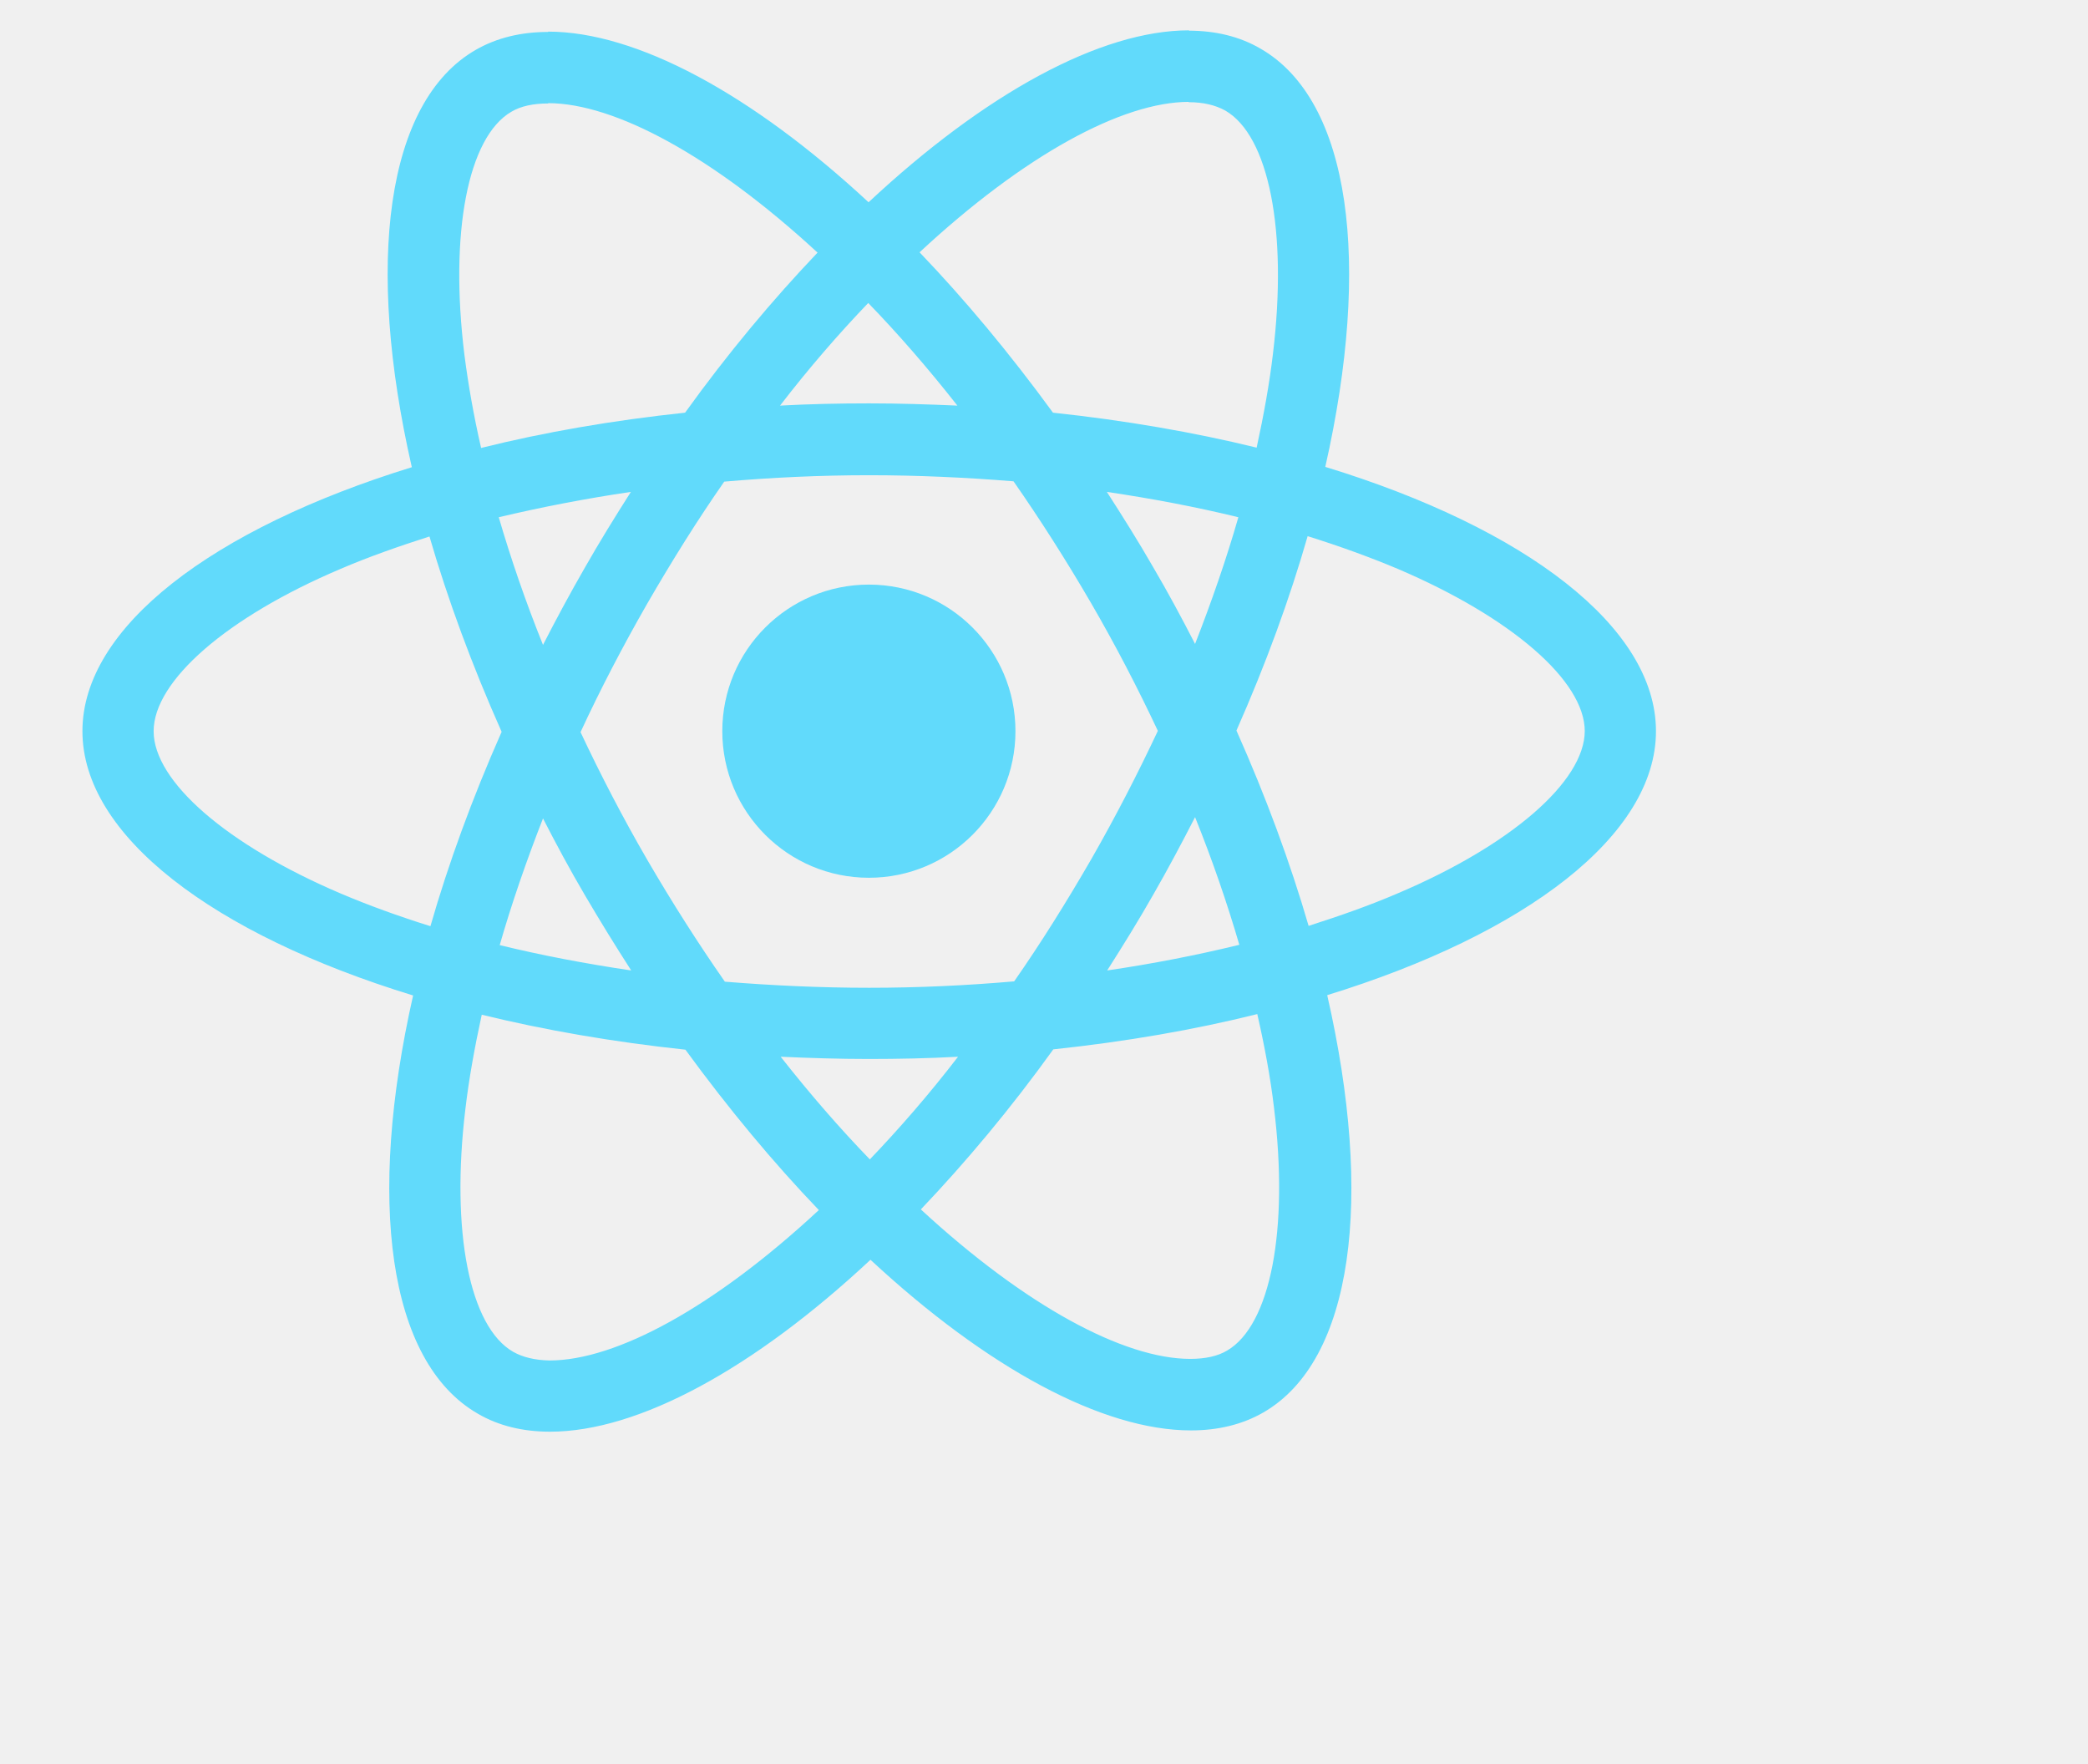
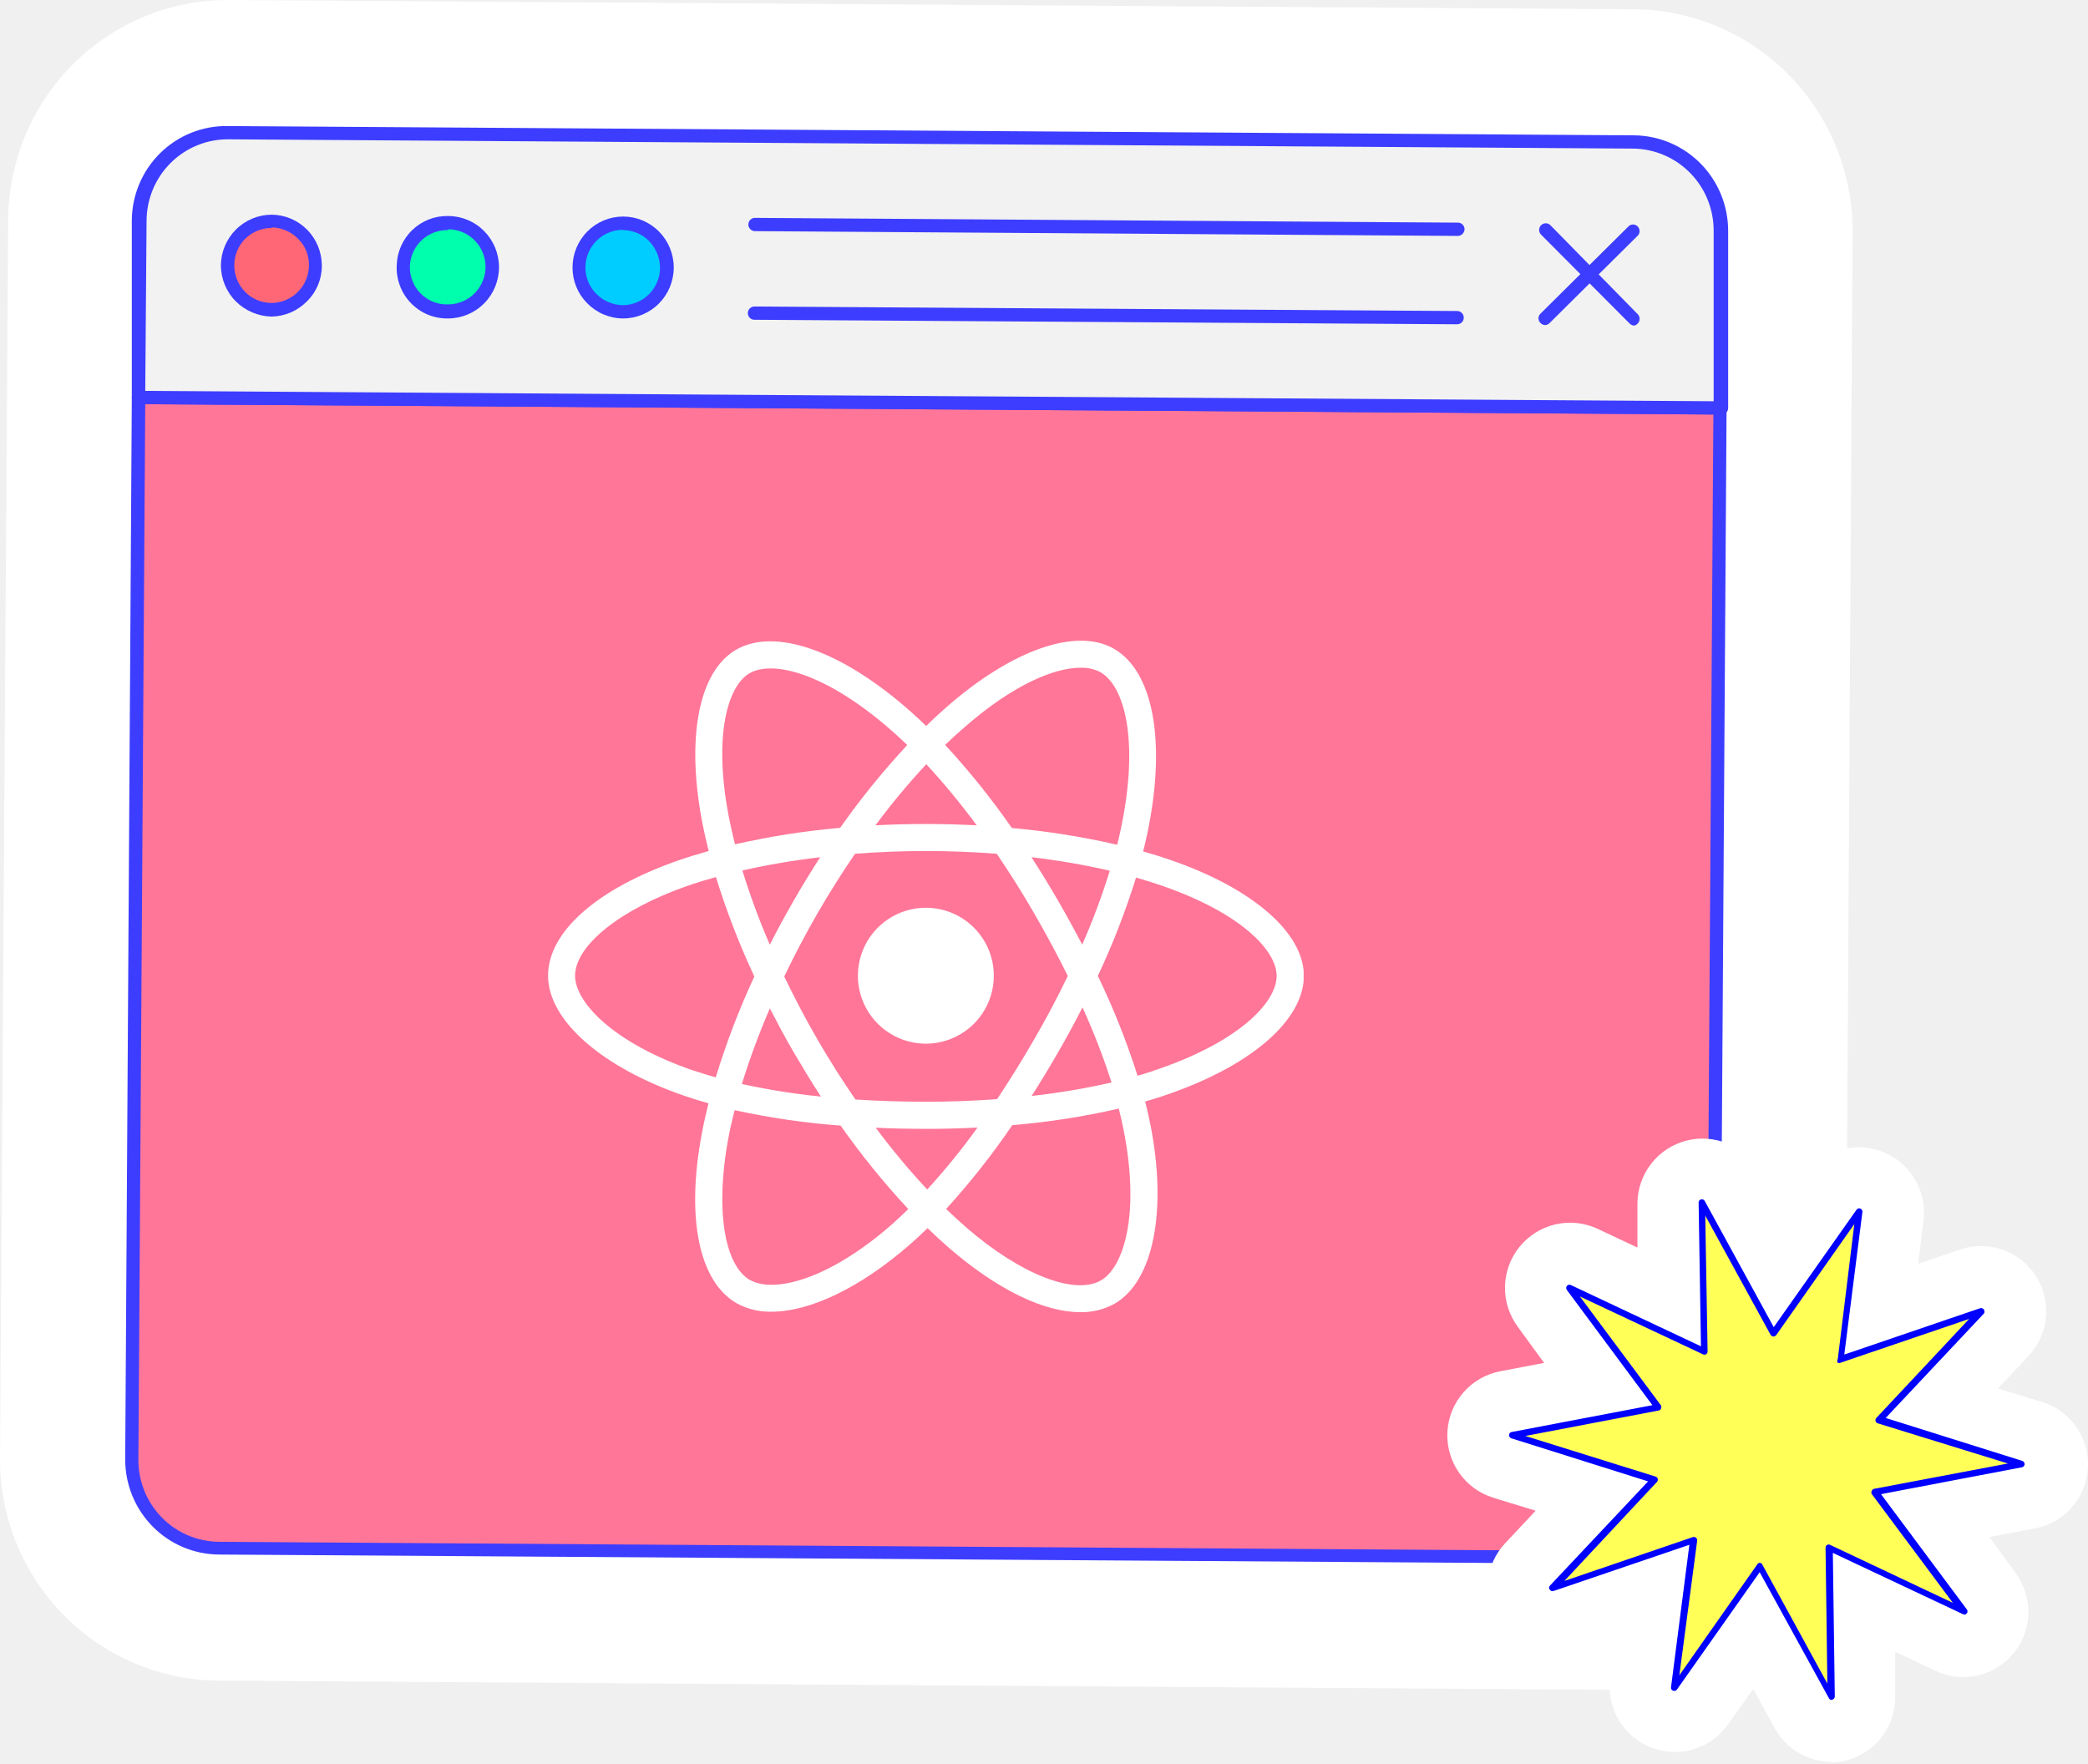
- <svg xmlns="http://www.w3.org/2000/svg" width="541" height="457" viewBox="150 160 651 367" fill="none">
-   <g fill="#61DAFB">
-     <path d="M666.3 296.5c0-32.5-40.7-63.3-103.1-82.4 14.4-63.6 8-114.2-20.2-130.4-6.5-3.8-14.1-5.6-22.4-5.6v22.3c4.6 0 8.3.9 11.4 2.6 13.6 7.8 19.5 37.5 14.9 75.7-1.1 9.4-2.9 19.3-5.1 29.4-19.6-4.8-41-8.5-63.5-10.9-13.5-18.5-27.5-35.3-41.6-50 32.6-30.3 63.2-46.9 84-46.9V78c-27.5 0-63.5 19.6-99.9 53.6-36.4-33.8-72.4-53.2-99.9-53.2v22.3c20.7 0 51.4 16.5 84 46.6-14 14.7-28 31.4-41.3 49.9-22.6 2.4-44 6.1-63.6 11-2.3-10-4-19.7-5.2-29-4.7-38.2 1.1-67.9 14.6-75.8 3-1.8 6.9-2.6 11.5-2.6V78.5c-8.4 0-16 1.8-22.6 5.6-28.1 16.2-34.4 66.7-19.9 130.1-62.2 19.2-102.7 49.9-102.7 82.3 0 32.5 40.7 63.3 103.1 82.4-14.4 63.6-8 114.2 20.2 130.4 6.5 3.8 14.1 5.6 22.5 5.6 27.5 0 63.5-19.6 99.9-53.6 36.4 33.8 72.4 53.2 99.9 53.2 8.4 0 16-1.8 22.6-5.6 28.1-16.2 34.4-66.7 19.9-130.1 62-19.1 102.5-49.9 102.5-82.3zm-130.2-66.7c-3.7 12.9-8.3 26.2-13.5 39.5-4.1-8-8.4-16-13.1-24-4.6-8-9.5-15.8-14.4-23.4 14.2 2.1 27.9 4.7 41 7.9zm-45.8 106.5c-7.8 13.5-15.8 26.3-24.1 38.2-14.9 1.3-30 2-45.2 2-15.1 0-30.2-.7-45-1.9-8.3-11.9-16.4-24.6-24.2-38-7.6-13.1-14.5-26.4-20.8-39.8 6.2-13.4 13.2-26.8 20.7-39.9 7.8-13.5 15.8-26.3 24.1-38.2 14.9-1.3 30-2 45.2-2 15.1 0 30.2.7 45 1.9 8.3 11.9 16.4 24.6 24.2 38 7.6 13.1 14.5 26.4 20.8 39.8-6.3 13.4-13.2 26.8-20.7 39.9zm32.3-13c5.4 13.4 10 26.8 13.8 39.8-13.1 3.2-26.9 5.9-41.2 8 4.9-7.7 9.8-15.6 14.4-23.7 4.6-8 8.9-16.1 13-24.1zM421.2 430c-9.3-9.6-18.6-20.3-27.8-32 9 .4 18.2.7 27.5.7 9.4 0 18.7-.2 27.8-.7-9 11.7-18.3 22.4-27.5 32zm-74.4-58.9c-14.2-2.1-27.9-4.7-41-7.9 3.7-12.9 8.3-26.2 13.5-39.5 4.1 8 8.4 16 13.1 24 4.7 8 9.5 15.8 14.4 23.4zM420.7 163c9.3 9.6 18.6 20.3 27.8 32-9-.4-18.2-.7-27.5-.7-9.4 0-18.7.2-27.8.7 9-11.7 18.3-22.4 27.5-32zm-74 58.9c-4.9 7.7-9.8 15.6-14.4 23.7-4.6 8-8.9 16-13 24-5.4-13.4-10-26.8-13.8-39.8 13.1-3.1 26.9-5.8 41.2-7.9zm-90.5 125.2c-35.4-15.1-58.3-34.9-58.3-50.6 0-15.7 22.9-35.6 58.3-50.6 8.6-3.7 18-7 27.7-10.1 5.7 19.6 13.2 40 22.5 60.9-9.2 20.8-16.6 41.1-22.2 60.6-9.9-3.1-19.3-6.5-28-10.2zM310 490c-13.6-7.8-19.5-37.5-14.9-75.7 1.1-9.4 2.9-19.3 5.1-29.4 19.6 4.8 41 8.5 63.5 10.9 13.5 18.5 27.5 35.3 41.6 50-32.6 30.3-63.2 46.9-84 46.9-4.5-.1-8.3-1-11.3-2.7zm237.2-76.2c4.7 38.2-1.1 67.9-14.6 75.8-3 1.8-6.9 2.6-11.5 2.6-20.7 0-51.4-16.5-84-46.6 14-14.7 28-31.4 41.3-49.9 22.6-2.4 44-6.1 63.6-11 2.3 10.1 4.1 19.8 5.2 29.1zm38.5-66.7c-8.6 3.7-18 7-27.7 10.1-5.7-19.6-13.2-40-22.5-60.9 9.2-20.8 16.6-41.1 22.2-60.6 9.9 3.1 19.3 6.5 28.1 10.2 35.4 15.1 58.3 34.9 58.3 50.6-.1 15.7-23 35.6-58.4 50.6zM320.8 78.4z" />
-     <circle cx="420.9" cy="296.5" r="45.7" />
-     <path d="M520.5 78.1z" />
+ <svg xmlns="http://www.w3.org/2000/svg" width="541" height="457" viewBox="0 0 541 457" fill="none">
+   <path d="M421.195 437.833H420.785L56.551 435.427C41.527 435.318 27.154 429.238 16.562 418.511C5.971 407.784 0.018 393.279 0 378.154L2.117 56.929C2.208 41.799 8.241 27.32 18.901 16.653C29.561 5.987 43.98 -0 59.01 9.30654e-09L59.419 9.30655e-09L423.449 2.406C438.538 2.534 452.962 8.676 463.562 19.488C474.161 30.301 480.072 44.901 479.999 60.092L478.087 380.904C477.979 396.028 471.939 410.497 461.284 421.16C450.628 431.823 436.219 437.815 421.195 437.833V437.833ZM68.298 366.74L409.789 369.009L411.77 71.093L70.347 68.755L68.298 366.74Z" fill="white" />
+   <path d="M35.927 103.133L34.151 378.153C34.133 381.16 34.703 384.141 35.83 386.926C36.956 389.71 38.616 392.245 40.715 394.383C42.815 396.522 45.312 398.224 48.064 399.391C50.817 400.558 53.771 401.168 56.758 401.186L420.991 403.593C423.993 403.611 426.968 403.033 429.747 401.891C432.526 400.749 435.054 399.067 437.186 396.94C439.318 394.813 441.012 392.283 442.171 389.496C443.33 386.709 443.931 383.719 443.94 380.697L445.715 105.677L35.927 103.133Z" fill="#FF7698" />
+   <path d="M421.194 405.175L56.755 402.768C50.294 402.732 44.11 400.123 39.554 395.51C34.998 390.898 32.441 384.658 32.441 378.154L34.149 103.133C34.149 102.677 34.328 102.24 34.649 101.918C34.969 101.595 35.403 101.414 35.856 101.414L445.645 104.096C446.098 104.096 446.532 104.277 446.852 104.599C447.172 104.921 447.352 105.359 447.352 105.814L445.577 380.835C445.487 387.298 442.883 393.468 438.324 398.019C433.765 402.57 427.615 405.139 421.194 405.175ZM37.632 104.714L35.856 378.154C35.838 380.935 36.364 383.692 37.405 386.268C38.446 388.845 39.98 391.189 41.921 393.168C43.861 395.148 46.17 396.723 48.716 397.803C51.261 398.884 53.993 399.45 56.755 399.468L421.058 401.874C426.613 401.875 431.943 399.662 435.884 395.721C439.825 391.779 442.057 386.428 442.093 380.835L443.937 107.396L37.632 104.714Z" fill="#3D3DFF" />
+   <path d="M446.056 59.886C446.083 56.873 445.519 53.885 444.397 51.093C443.274 48.3 441.616 45.758 439.515 43.611C437.415 41.465 434.915 39.758 432.158 38.586C429.401 37.414 426.442 36.802 423.449 36.784L59.147 34.378C56.16 34.359 53.199 34.934 50.433 36.068C47.667 37.202 45.149 38.873 43.025 40.986C40.9 43.099 39.21 45.613 38.05 48.384C36.891 51.155 36.285 54.129 36.267 57.136L36.267 102.995L446.056 105.677L446.056 59.886Z" fill="#F2F2F2" />
+   <path d="M445.715 107.396L35.926 104.714C35.484 104.733 35.052 104.579 34.721 104.284C34.39 103.989 34.185 103.577 34.15 103.133L34.15 57.273C34.15 54.006 34.796 50.771 36.05 47.757C37.304 44.744 39.142 42.012 41.456 39.721C43.77 37.429 46.514 35.625 49.528 34.413C52.542 33.2 55.766 32.604 59.011 32.659V32.659L423.45 35.065C429.935 35.138 436.129 37.787 440.683 42.436C445.237 47.085 447.782 53.357 447.764 59.886L447.764 105.677C447.769 105.935 447.717 106.19 447.61 106.425C447.504 106.659 447.347 106.867 447.15 107.032C446.953 107.197 446.722 107.316 446.474 107.378C446.225 107.441 445.966 107.447 445.715 107.396V107.396ZM37.634 101.276L444.007 103.958L444.007 59.817C444.027 54.264 441.887 48.925 438.045 44.941C434.202 40.958 428.963 38.647 423.45 38.503L59.148 36.096C56.385 36.078 53.646 36.608 51.087 37.656C48.528 38.703 46.199 40.248 44.233 42.202C42.267 44.155 40.702 46.48 39.629 49.042C38.555 51.604 37.993 54.355 37.975 57.136L37.634 101.276Z" fill="#3D3DFF" />
+   <path d="M70.346 80.306C76.645 80.306 81.752 75.166 81.752 68.824C81.752 62.483 76.645 57.342 70.346 57.342C64.047 57.342 58.94 62.483 58.94 68.824C58.94 75.166 64.047 80.306 70.346 80.306Z" fill="#FF6777" />
+   <path d="M70.344 82.025C66.889 81.94 63.594 80.54 61.124 78.106C58.648 75.631 57.248 72.268 57.231 68.755C57.267 65.272 58.662 61.942 61.115 59.485C63.569 57.028 66.883 55.641 70.344 55.623C73.798 55.641 77.106 57.031 79.549 59.489C81.991 61.948 83.371 65.278 83.389 68.755V68.755C83.404 70.498 83.066 72.226 82.397 73.833C81.728 75.441 80.741 76.894 79.496 78.106C77.071 80.565 73.786 81.972 70.344 82.025ZM70.344 59.061C67.789 59.065 65.337 60.077 63.514 61.88C61.712 63.708 60.702 66.18 60.702 68.755C60.702 71.331 61.712 73.802 63.514 75.631C64.409 76.537 65.473 77.257 66.645 77.747C67.818 78.238 69.075 78.491 70.344 78.491C71.614 78.491 72.871 78.238 74.043 77.747C75.215 77.257 76.279 76.537 77.174 75.631C78.082 74.734 78.804 73.665 79.296 72.484C79.789 71.303 80.043 70.036 80.043 68.755C80.076 67.476 79.844 66.204 79.362 65.021C78.879 63.837 78.158 62.767 77.242 61.88C75.442 60.026 72.987 58.964 70.412 58.923L70.344 59.061Z" fill="#3D3DFF" />
+   <path d="M115.836 80.581C122.136 80.581 127.242 75.441 127.242 69.099C127.242 62.758 122.136 57.617 115.836 57.617C109.537 57.617 104.43 62.758 104.43 69.099C104.43 75.441 109.537 80.581 115.836 80.581Z" fill="#00FFAC" />
+   <path d="M116.108 82.506C114.319 82.546 112.541 82.215 110.885 81.533C109.229 80.852 107.729 79.835 106.48 78.545C105.231 77.255 104.259 75.721 103.624 74.036C102.989 72.352 102.705 70.555 102.79 68.755C102.879 65.284 104.331 61.99 106.827 59.593C109.323 57.197 112.66 55.893 116.108 55.967V55.967C119.604 55.967 122.957 57.365 125.429 59.853C127.901 62.342 129.29 65.717 129.29 69.237C129.29 72.756 127.901 76.131 125.429 78.62C122.957 81.108 119.604 82.506 116.108 82.506ZM116.108 59.611C113.604 59.553 111.174 60.472 109.328 62.176C107.482 63.881 106.363 66.239 106.205 68.755C106.138 70.089 106.347 71.422 106.819 72.669C107.291 73.917 108.016 75.052 108.947 76.003C109.878 76.953 110.996 77.698 112.229 78.191C113.462 78.683 114.783 78.912 116.108 78.862V78.862C118.668 78.862 121.125 77.843 122.942 76.027C124.759 74.211 125.788 71.745 125.806 69.168V69.168C125.806 67.886 125.556 66.616 125.068 65.432C124.581 64.247 123.866 63.171 122.966 62.264C122.065 61.358 120.996 60.638 119.819 60.148C118.643 59.657 117.382 59.405 116.108 59.405L116.108 59.611Z" fill="#3D3DFF" />
+   <path d="M161.388 80.925C167.687 80.925 172.794 75.784 172.794 69.443C172.794 63.101 167.687 57.961 161.388 57.961C155.089 57.961 149.982 63.101 149.982 69.443C149.982 75.784 155.089 80.925 161.388 80.925Z" fill="#00CDFF" />
+   <path d="M161.387 82.506C159.654 82.493 157.94 82.133 156.346 81.448C154.752 80.764 153.308 79.768 152.098 78.519C150.893 77.299 149.94 75.85 149.295 74.257C148.651 72.663 148.327 70.957 148.342 69.237C148.36 65.747 149.75 62.407 152.207 59.946C154.664 57.486 157.989 56.104 161.455 56.104V56.104C164.933 56.104 168.268 57.495 170.728 59.971C173.187 62.446 174.568 65.804 174.568 69.305C174.568 72.806 173.187 76.164 170.728 78.64C168.268 81.115 164.933 82.506 161.455 82.506L161.387 82.506ZM161.387 59.542C158.827 59.542 156.37 60.561 154.553 62.377C152.736 64.193 151.707 66.659 151.689 69.237C151.676 70.513 151.917 71.779 152.398 72.96C152.879 74.14 153.59 75.212 154.489 76.112C156.298 77.953 158.747 79.013 161.319 79.069V79.069C163.879 79.069 166.336 78.049 168.152 76.233C169.969 74.417 170.999 71.951 171.017 69.374V69.374C170.992 66.806 169.989 64.345 168.217 62.498C167.326 61.584 166.264 60.858 165.091 60.362C163.918 59.866 162.659 59.611 161.387 59.611V59.542Z" fill="#3D3DFF" />
+   <path d="M423.45 84.363C422.986 84.342 422.547 84.145 422.221 83.813L399.273 60.78C398.956 60.451 398.781 60.01 398.788 59.552C398.794 59.094 398.981 58.658 399.307 58.339C399.633 58.02 400.071 57.844 400.526 57.85C400.981 57.857 401.414 58.045 401.731 58.373L424.338 81.406C424.651 81.728 424.826 82.159 424.826 82.609C424.826 83.059 424.651 83.491 424.338 83.813C424.101 84.078 423.793 84.269 423.45 84.363V84.363Z" fill="#3D3DFF" />
+   <path d="M400.365 84.225C400.133 84.222 399.905 84.172 399.694 84.077C399.483 83.983 399.292 83.846 399.135 83.675C398.972 83.521 398.842 83.334 398.753 83.127C398.664 82.921 398.618 82.697 398.618 82.472C398.618 82.246 398.664 82.023 398.753 81.816C398.842 81.609 398.972 81.423 399.135 81.269L422.083 58.511C422.412 58.263 422.819 58.142 423.229 58.171C423.639 58.201 424.025 58.378 424.315 58.67C424.606 58.963 424.782 59.351 424.811 59.764C424.84 60.177 424.72 60.586 424.474 60.917L401.526 83.675C401.224 84.004 400.808 84.201 400.365 84.225V84.225Z" fill="#3D3DFF" />
+   <path d="M377.759 61.124L195.608 59.886C195.155 59.886 194.721 59.705 194.4 59.383C194.08 59.06 193.9 58.623 193.9 58.167C193.9 57.711 194.08 57.274 194.4 56.952C194.721 56.629 195.155 56.448 195.608 56.448L377.759 57.686C378.212 57.686 378.646 57.867 378.966 58.189C379.287 58.512 379.466 58.949 379.466 59.405C379.45 59.855 379.264 60.282 378.948 60.601C378.631 60.92 378.206 61.107 377.759 61.124V61.124Z" fill="#3D3DFF" />
+   <path d="M377.554 84.019L195.471 82.85C195.018 82.85 194.584 82.669 194.263 82.346C193.943 82.024 193.763 81.587 193.763 81.131C193.763 80.675 193.943 80.238 194.263 79.916C194.584 79.593 195.018 79.412 195.471 79.412L377.622 80.581C378.063 80.599 378.48 80.788 378.785 81.108C379.091 81.428 379.261 81.856 379.261 82.3C379.261 82.756 379.081 83.193 378.761 83.515C378.441 83.838 378.006 84.019 377.554 84.019Z" fill="#3D3DFF" />
+   <path d="M523.732 379.315L485.885 386.55L508.924 417.483L474.079 400.986L474.619 439.627L456.066 405.752L433.871 437.294L438.728 398.991L402.264 411.432L428.642 383.305L391.841 371.844L429.688 364.643L406.649 333.71L441.494 350.174L440.954 311.567L459.473 345.441L481.702 313.866L476.845 352.169L513.309 339.762L486.931 367.889L523.732 379.315Z" fill="white" />
+   <path d="M474.618 456.496C471.593 456.502 468.623 455.692 466.017 454.152C463.412 452.611 461.268 450.397 459.81 447.74L454.278 437.598L447.532 447.03C445.334 450.031 442.21 452.22 438.643 453.259C435.077 454.298 431.268 454.128 427.808 452.775C424.348 451.423 421.43 448.964 419.508 445.779C417.585 442.595 416.764 438.864 417.173 435.164L418.624 423.704L407.695 427.423C404.131 428.635 400.266 428.619 396.713 427.376C393.16 426.133 390.124 423.735 388.088 420.563C386.051 417.391 385.132 413.628 385.476 409.872C385.82 406.116 387.408 402.584 389.986 399.836L397.879 391.418L386.882 388.038C383.284 386.922 380.162 384.632 378.014 381.532C375.865 378.432 374.814 374.7 375.027 370.931C375.241 367.162 376.706 363.574 379.191 360.737C381.676 357.9 385.037 355.979 388.738 355.279L400.071 353.115L393.325 343.852C391.07 340.846 389.88 337.173 389.942 333.413C390.004 329.653 391.316 326.021 393.67 323.092C396.023 320.163 399.284 318.104 402.936 317.241C406.588 316.378 410.423 316.761 413.834 318.328L424.257 323.23V311.702C424.301 307.998 425.558 304.412 427.834 301.493C430.11 298.575 433.279 296.487 436.854 295.55C440.43 294.613 444.213 294.879 447.623 296.306C451.033 297.734 453.881 300.245 455.729 303.453L461.294 313.595L468.041 304.163C470.24 301.158 473.367 298.966 476.938 297.927C480.508 296.888 484.321 297.061 487.784 298.418C491.246 299.775 494.164 302.241 496.084 305.432C498.004 308.623 498.818 312.36 498.399 316.063L496.982 327.456L507.878 323.737C511.441 322.524 515.307 322.541 518.86 323.784C522.413 325.027 525.449 327.425 527.485 330.597C529.521 333.769 530.44 337.532 530.096 341.288C529.752 345.043 528.165 348.576 525.587 351.323L517.694 359.741L528.724 363.122C532.423 364.171 535.654 366.454 537.882 369.595C540.109 372.736 541.199 376.545 540.97 380.391C540.742 384.238 539.209 387.89 536.626 390.744C534.043 393.598 530.565 395.482 526.767 396.084L515.434 398.213L522.18 407.477C524.443 410.498 525.631 414.192 525.554 417.969C525.477 421.746 524.14 425.389 521.756 428.315C519.372 431.241 516.078 433.283 512.401 434.114C508.724 434.945 504.875 434.517 501.469 432.899L491.046 427.963V439.525C491.072 441.762 490.656 443.982 489.82 446.056C488.985 448.131 487.747 450.018 486.178 451.609C484.609 453.2 482.741 454.464 480.681 455.326C478.622 456.188 476.412 456.632 474.18 456.632L474.618 456.496ZM456.066 388.883H457.044C458.56 388.958 460.058 389.243 461.497 389.728C462.495 388.611 463.628 387.623 464.87 386.787C466.16 385.961 467.556 385.313 469.019 384.86C469.178 383.331 469.541 381.83 470.098 380.397C470.654 378.978 471.391 377.637 472.291 376.408C471.52 375.089 470.941 373.666 470.57 372.182C470.179 370.705 469.986 369.181 469.997 367.652C468.594 367.041 467.278 366.245 466.084 365.286C464.905 364.312 463.871 363.173 463.015 361.905C461.523 362.249 459.989 362.374 458.461 362.277C456.943 362.193 455.444 361.898 454.008 361.398C453.017 362.532 451.883 363.532 450.635 364.373C449.344 365.198 447.949 365.846 446.486 366.3C446.335 367.816 445.983 369.305 445.44 370.729C444.882 372.153 444.133 373.495 443.214 374.718C443.984 376.042 444.574 377.463 444.968 378.944C445.366 380.42 445.547 381.945 445.508 383.474C446.92 384.082 448.238 384.89 449.421 385.874C450.621 386.873 451.676 388.033 452.558 389.322C453.665 389.059 454.794 388.9 455.931 388.849L456.066 388.883Z" fill="white" />
+   <path d="M523.732 379.315L485.885 386.55L508.924 417.483L474.079 400.986L474.619 439.627L456.066 405.752L433.871 437.294L438.728 398.991L402.264 411.432L428.642 383.305L391.841 371.844L429.688 364.643L406.649 333.71L441.494 350.174L440.954 311.567L459.473 345.441L481.702 313.866L476.845 352.169L513.309 339.762L486.931 367.889L523.732 379.315Z" fill="#FFFF58" />
+   <path d="M474.618 440.438C474.465 440.447 474.313 440.409 474.181 440.331C474.049 440.253 473.943 440.137 473.876 439.999L455.931 407.341L434.478 437.767C434.364 437.92 434.202 438.03 434.019 438.079C433.835 438.128 433.64 438.114 433.466 438.038C433.294 437.971 433.151 437.847 433.059 437.687C432.967 437.528 432.932 437.341 432.96 437.159L437.716 400.242L402.534 412.209C402.357 412.276 402.162 412.279 401.984 412.218C401.805 412.156 401.654 412.033 401.556 411.871C401.435 411.73 401.368 411.55 401.368 411.364C401.368 411.178 401.435 410.998 401.556 410.857L427.023 383.812L391.605 372.656C391.43 372.604 391.276 372.498 391.166 372.351C391.057 372.205 390.998 372.027 390.998 371.844C390.998 371.661 391.057 371.483 391.166 371.337C391.276 371.191 391.43 371.084 391.605 371.033L428.136 364.069L405.974 334.217C405.862 334.066 405.802 333.882 405.802 333.693C405.802 333.504 405.862 333.321 405.974 333.169C406.093 333.022 406.256 332.919 406.44 332.876C406.623 332.833 406.816 332.853 406.986 332.933L440.718 348.822L440.111 311.567C440.107 311.378 440.168 311.193 440.285 311.045C440.402 310.897 440.567 310.795 440.752 310.755C440.932 310.709 441.122 310.724 441.293 310.797C441.464 310.871 441.605 310.999 441.696 311.161L459.574 343.852L481.027 313.426C481.134 313.275 481.288 313.163 481.465 313.108C481.642 313.053 481.832 313.058 482.005 313.122C482.186 313.189 482.338 313.317 482.436 313.483C482.534 313.649 482.573 313.844 482.545 314.035L477.856 350.952L513.039 338.95C513.216 338.89 513.408 338.89 513.585 338.951C513.763 339.012 513.914 339.131 514.017 339.288C514.129 339.44 514.19 339.624 514.19 339.812C514.19 340.001 514.129 340.185 514.017 340.336L488.583 367.382L523.968 378.504C524.148 378.568 524.304 378.687 524.413 378.845C524.522 379.003 524.579 379.191 524.575 379.383C524.562 379.574 524.485 379.755 524.356 379.896C524.227 380.037 524.055 380.13 523.866 380.161L487.369 387.125L509.598 416.976C509.719 417.117 509.786 417.297 509.786 417.483C509.786 417.669 509.719 417.849 509.598 417.99C509.49 418.14 509.332 418.246 509.152 418.289C508.973 418.333 508.784 418.311 508.62 418.227L474.888 402.338L475.394 439.525C475.394 439.717 475.331 439.903 475.215 440.056C475.1 440.208 474.937 440.319 474.753 440.371L474.618 440.438ZM455.931 404.907C456.073 404.912 456.211 404.955 456.33 405.032C456.449 405.11 456.544 405.219 456.606 405.347L473.471 436.212L472.999 401.019C472.995 400.871 473.031 400.724 473.102 400.593C473.173 400.462 473.277 400.353 473.404 400.276C473.528 400.208 473.667 400.172 473.809 400.172C473.95 400.172 474.089 400.208 474.213 400.276L505.989 415.286L484.974 387.091C484.899 386.969 484.86 386.829 484.86 386.685C484.86 386.542 484.899 386.402 484.974 386.28C485.024 386.147 485.105 386.029 485.211 385.935C485.317 385.84 485.444 385.773 485.581 385.739L520.257 379.18L486.526 368.768C486.384 368.728 486.255 368.651 486.154 368.543C486.053 368.436 485.983 368.303 485.952 368.159C485.916 368.023 485.915 367.88 485.95 367.744C485.986 367.607 486.056 367.483 486.154 367.382L510.205 341.722L476.946 353.048C476.821 353.113 476.682 353.147 476.541 353.147C476.4 353.147 476.261 353.113 476.136 353.048C476.054 352.908 476.013 352.748 476.019 352.586C476.025 352.424 476.078 352.268 476.17 352.135L480.454 317.145L460.215 345.914C460.128 346.029 460.015 346.122 459.887 346.186C459.758 346.251 459.617 346.285 459.473 346.286C459.33 346.268 459.194 346.219 459.071 346.143C458.949 346.067 458.845 345.966 458.764 345.847L441.831 314.947L442.438 350.174C442.436 350.317 442.398 350.457 442.327 350.581C442.256 350.705 442.155 350.81 442.034 350.884C441.909 350.949 441.77 350.983 441.629 350.983C441.488 350.983 441.349 350.949 441.224 350.884L409.348 335.908L430.362 364.136C430.427 364.262 430.461 364.401 430.461 364.542C430.461 364.683 430.427 364.822 430.362 364.948C430.313 365.083 430.227 365.203 430.114 365.292C430.001 365.382 429.865 365.438 429.721 365.455L395.214 372.047L428.946 382.561C429.083 382.598 429.209 382.67 429.309 382.771C429.41 382.872 429.482 382.998 429.519 383.136C429.555 383.277 429.556 383.425 429.52 383.567C429.485 383.709 429.415 383.839 429.317 383.947L405.334 409.606L438.627 398.247C438.765 398.207 438.911 398.201 439.053 398.23C439.194 398.26 439.326 398.324 439.436 398.416C439.547 398.503 439.633 398.617 439.686 398.748C439.74 398.878 439.758 399.02 439.74 399.16L435.119 434.049L455.358 405.245C455.497 405.061 455.703 404.94 455.931 404.907V404.907Z" fill="#0000FF" />
+   <g clip-path="url(#clip0)">
+     <path d="M239.89 235.19C236.407 235.19 233.002 236.223 230.106 238.158C227.21 240.093 224.953 242.843 223.621 246.061C222.288 249.279 221.939 252.82 222.618 256.236C223.298 259.652 224.975 262.79 227.438 265.252C229.901 267.715 233.038 269.392 236.454 270.072C239.871 270.751 243.411 270.403 246.629 269.07C249.847 267.737 252.597 265.48 254.532 262.584C256.467 259.688 257.5 256.283 257.5 252.8C257.5 248.13 255.645 243.651 252.342 240.348C249.04 237.046 244.561 235.19 239.89 235.19Z" fill="white" />
+     <path d="M303.19 222.78C300.943 222.007 298.61 221.28 296.19 220.6C296.61 218.92 297 217.26 297.34 215.6C302.19 192.2 298.85 174 288.64 168.1C278.96 162.52 262.38 168.25 245.36 183.1C243.57 184.66 241.77 186.32 239.98 188.1C238.73 186.89 237.48 185.72 236.24 184.62C218.35 168.65 200.89 162.45 190.7 168.35C181 174 177.71 191.18 182 213.32C182.46 215.66 183 218.05 183.62 220.49C180.88 221.25 178.23 222.07 175.69 222.95C154.61 230.31 142 241.47 142 252.8C142 264.38 156 276.65 177.58 284C179.49 284.66 181.48 285.27 183.58 285.85C182.92 288.46 182.34 291.03 181.87 293.53C177.7 315.53 181.07 332.01 190.87 337.67C193.626 339.176 196.73 339.928 199.87 339.85C209.87 339.85 222.87 333.67 235.74 322.45C237.26 321.117 238.79 319.7 240.33 318.2C242.26 320.07 244.19 321.85 246.11 323.51C258.6 334.25 270.56 339.97 279.91 339.97C283.031 340.035 286.113 339.268 288.84 337.75C298.84 331.94 302.49 313.75 298.06 291.31C297.68 289.38 297.22 287.41 296.71 285.39C298.18 284.97 299.62 284.53 301.01 284.07C323.73 276.55 337.84 264.55 337.84 252.77C337.77 241.62 324.52 230.12 303.19 222.78ZM250 188.34C262.54 177.38 273.16 173 280 173C281.793 172.94 283.571 173.347 285.16 174.18C291.22 177.68 295.23 191.42 290.52 214.25C290.21 215.76 289.85 217.3 289.46 218.87C280.474 216.798 271.356 215.347 262.17 214.53C256.913 206.961 251.135 199.767 244.88 193C246.57 191.37 248.27 189.81 250 188.34ZM268 269.21C264.827 274.703 261.61 279.893 258.35 284.78C252.35 285.22 246.18 285.45 239.87 285.45C233.56 285.45 227.48 285.25 221.64 284.87C218.2 279.87 214.87 274.63 211.76 269.25C208.65 263.87 205.8 258.43 203.2 253C205.81 247.55 208.67 242.09 211.75 236.74C214.86 231.36 218.14 226.16 221.53 221.21C227.53 220.74 233.71 220.49 239.89 220.49C246.07 220.49 252.27 220.74 258.26 221.2C261.6 226.11 264.87 231.29 267.99 236.7C271.11 242.11 274.07 247.59 276.67 252.86C274.06 258.27 271.17 263.75 268 269.21ZM280.47 261C283.359 267.333 285.874 273.831 288 280.46C281.173 282.02 274.261 283.185 267.3 283.95C269.6 280.35 271.873 276.603 274.12 272.71C276.367 268.817 278.483 264.913 280.47 261ZM240.24 308.19C235.505 303.104 231.051 297.763 226.9 292.19C231.12 292.377 235.453 292.473 239.9 292.48C244.42 292.48 248.9 292.36 253.28 292.14C249.245 297.736 244.891 303.095 240.24 308.19V308.19ZM212.7 284.11C205.816 283.421 198.978 282.332 192.22 280.85C194.282 274.194 196.702 267.655 199.47 261.26C201.47 265.1 203.47 268.94 205.72 272.75C207.97 276.56 210.3 280.43 212.7 284.11ZM205.7 233.26C203.5 237.07 201.41 240.92 199.46 244.76C196.736 238.486 194.363 232.067 192.35 225.53C199.008 224.033 205.741 222.888 212.52 222.1C210.173 225.72 207.897 229.44 205.69 233.26H205.7ZM240 198C244.646 203.034 249.01 208.322 253.07 213.84C248.73 213.607 244.343 213.49 239.91 213.49C235.5 213.49 231.13 213.6 226.83 213.83C230.922 208.312 235.319 203.027 240 198V198ZM274.05 233.2C271.85 229.39 269.57 225.68 267.25 222.09C274.075 222.886 280.852 224.055 287.55 225.59C285.532 232.107 283.145 238.504 280.4 244.75C278.42 240.95 276.303 237.1 274.05 233.2ZM188.91 212C184.72 190.59 188.55 177.71 194.2 174.44C200.2 170.94 214.2 174.33 231.59 189.8C232.75 190.8 233.91 191.92 235.07 193.04C228.788 199.783 222.978 206.95 217.68 214.49C208.513 215.289 199.412 216.716 190.44 218.76C189.86 216.45 189.34 214.19 188.91 212ZM179.84 277.44C158.65 270.17 149 259.57 149 252.8C149 245 160.67 235.62 178 229.56C180.38 228.73 182.89 227.96 185.5 227.24C188.224 236.044 191.549 244.651 195.45 253C191.516 261.472 188.174 270.206 185.45 279.14C183.49 278.59 181.62 278 179.84 277.41V277.44ZM194.33 331.66C187.54 327.74 185.33 312.97 188.71 294.9C189.15 292.55 189.71 290.11 190.34 287.63C199.387 289.615 208.563 290.951 217.8 291.63C223.145 299.232 229.006 306.459 235.34 313.26C233.91 314.66 232.48 315.99 231.06 317.26C214.2 332 200.2 335 194.33 331.63V331.66ZM291.12 292.73C295.47 314.73 291.12 328.35 285.27 331.73C278.48 335.66 264.55 330.24 250.61 318.24C248.8 316.68 246.97 314.99 245.14 313.24C251.36 306.415 257.088 299.157 262.28 291.52C271.567 290.75 280.787 289.316 289.87 287.23C290.34 289.07 290.77 290.91 291.12 292.7V292.73ZM298.74 277.49C297.45 277.92 296.1 278.32 294.74 278.72C291.934 269.865 288.495 261.223 284.45 252.86C288.332 244.601 291.64 236.084 294.35 227.37C296.61 228.02 298.81 228.7 300.92 229.43C321.55 236.53 330.78 246.29 330.78 252.83C330.77 259.79 320.87 270.13 298.74 277.46V277.49Z" fill="white" />
  </g>
+   <defs>
+     <clipPath id="clip0">
+       <rect width="195.77" height="174" fill="white" transform="translate(142 166)" />
+     </clipPath>
+   </defs>
</svg>
